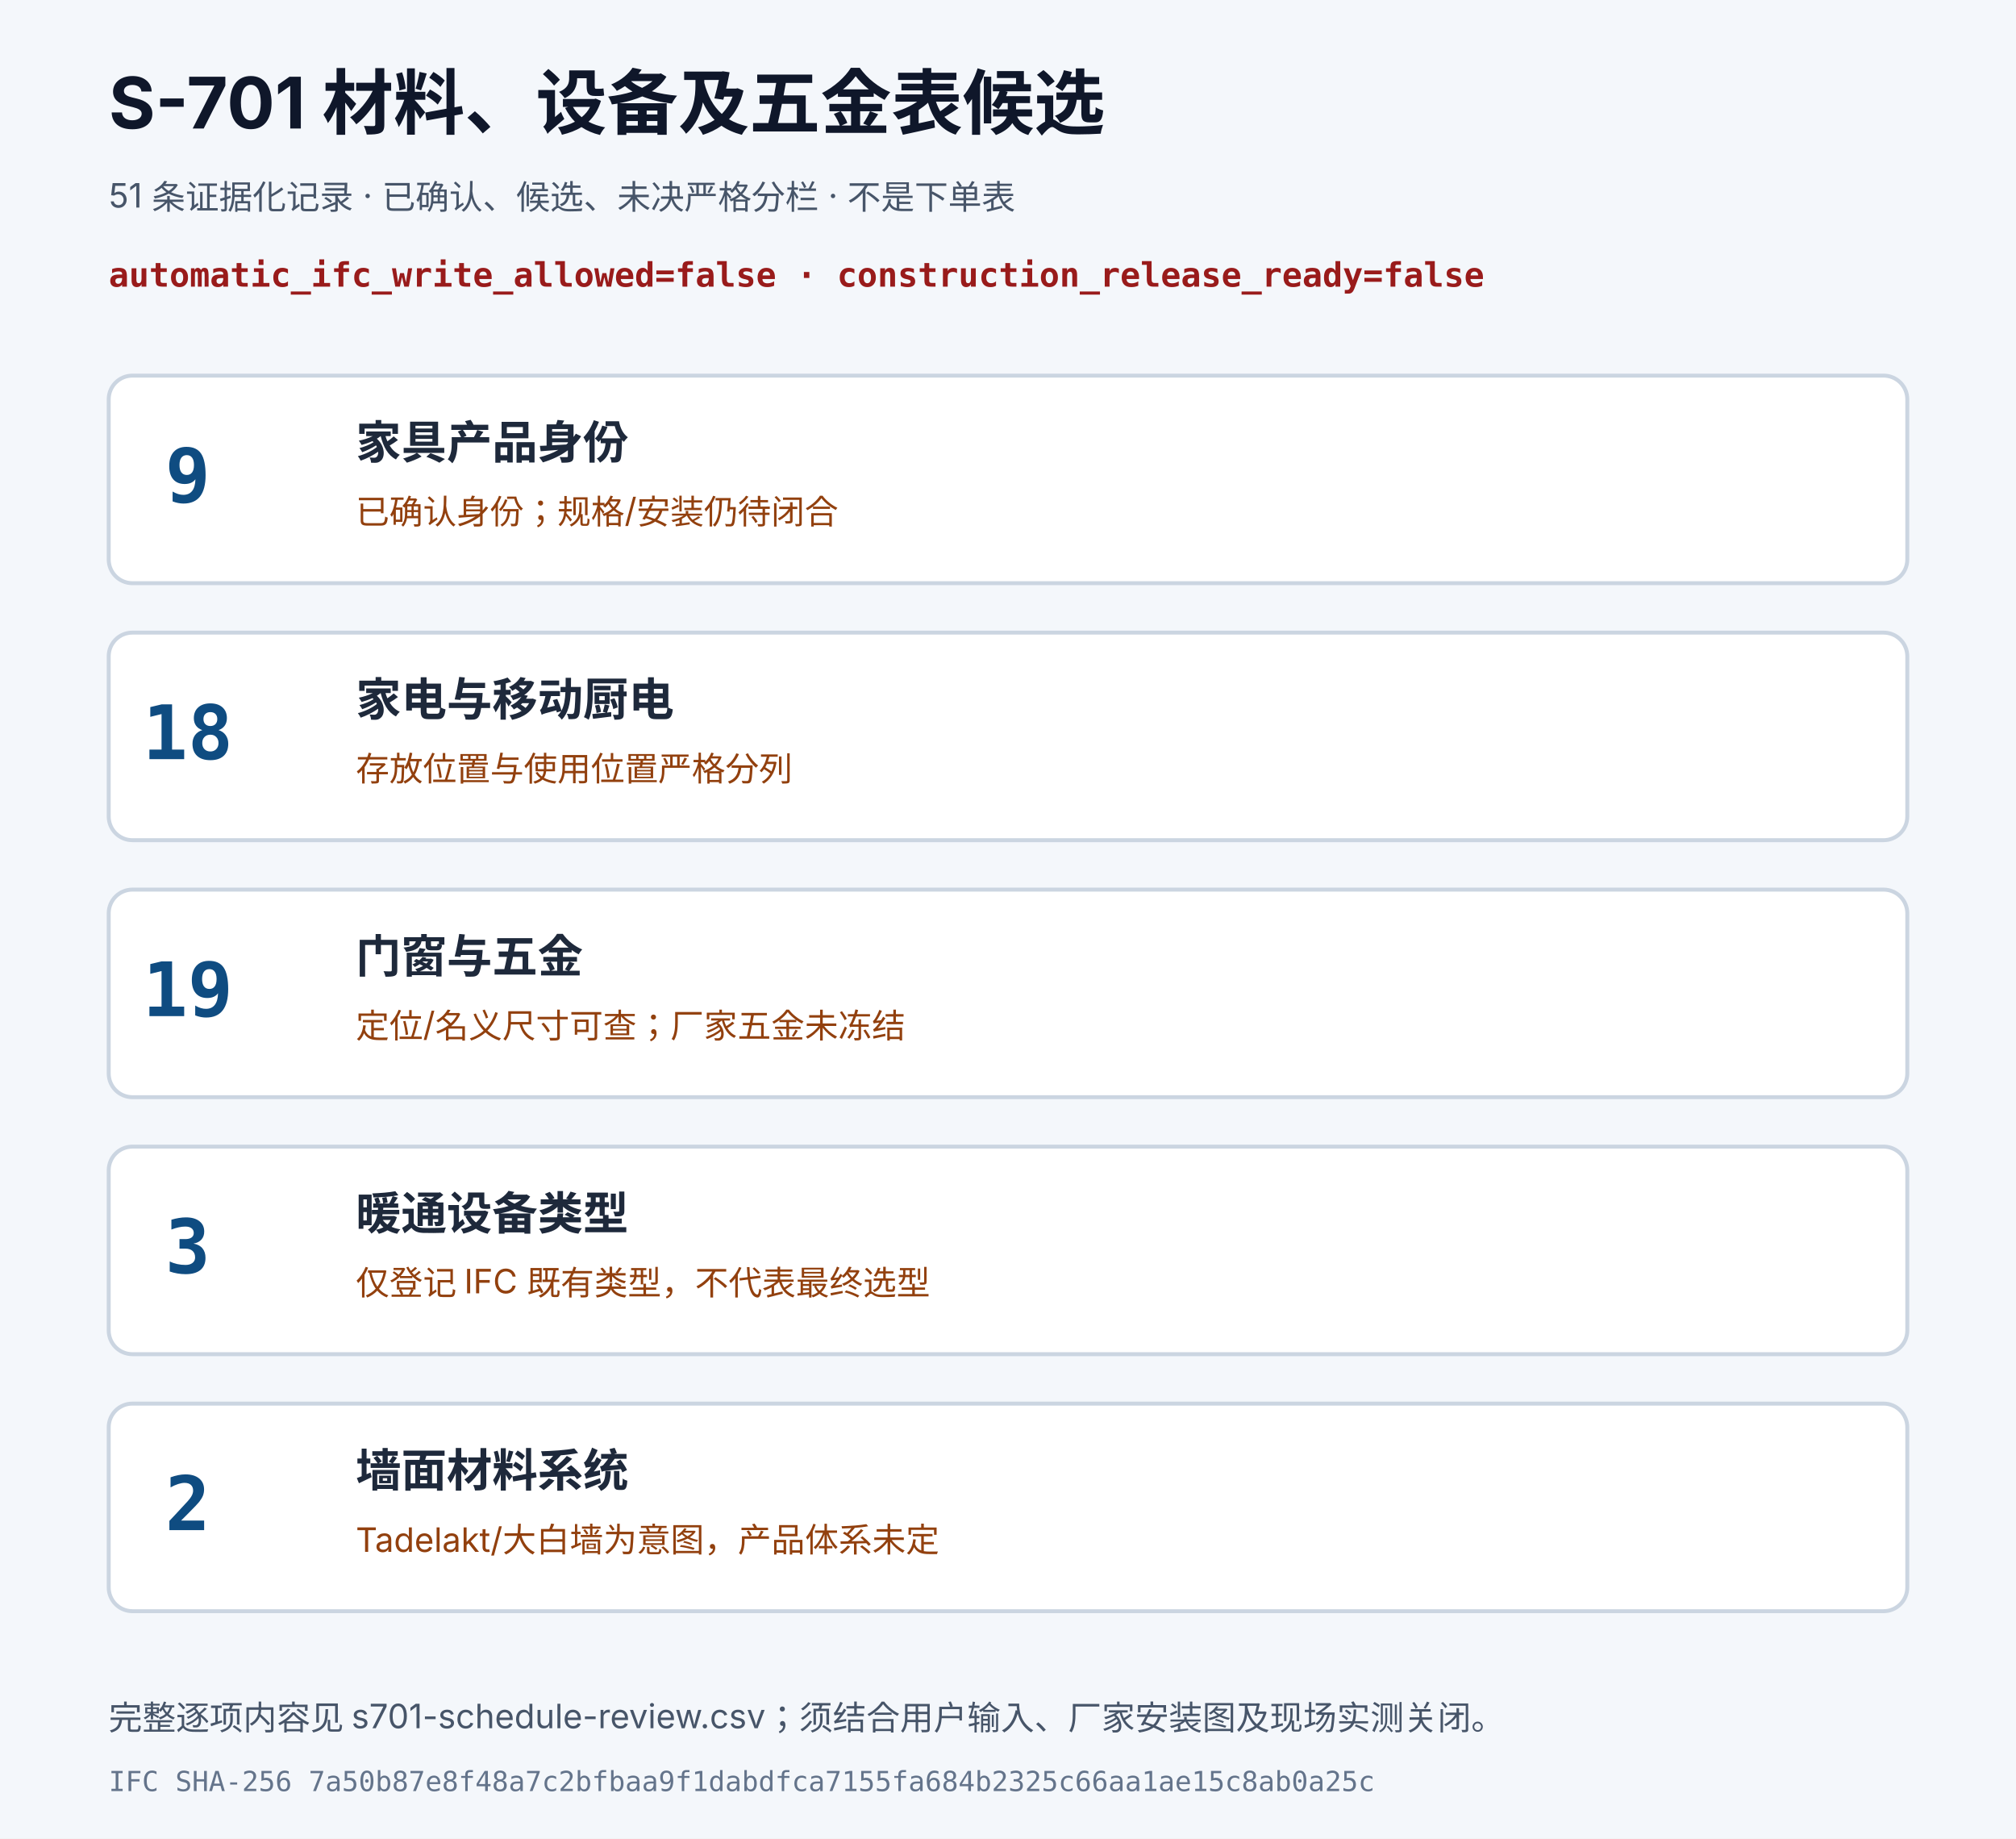
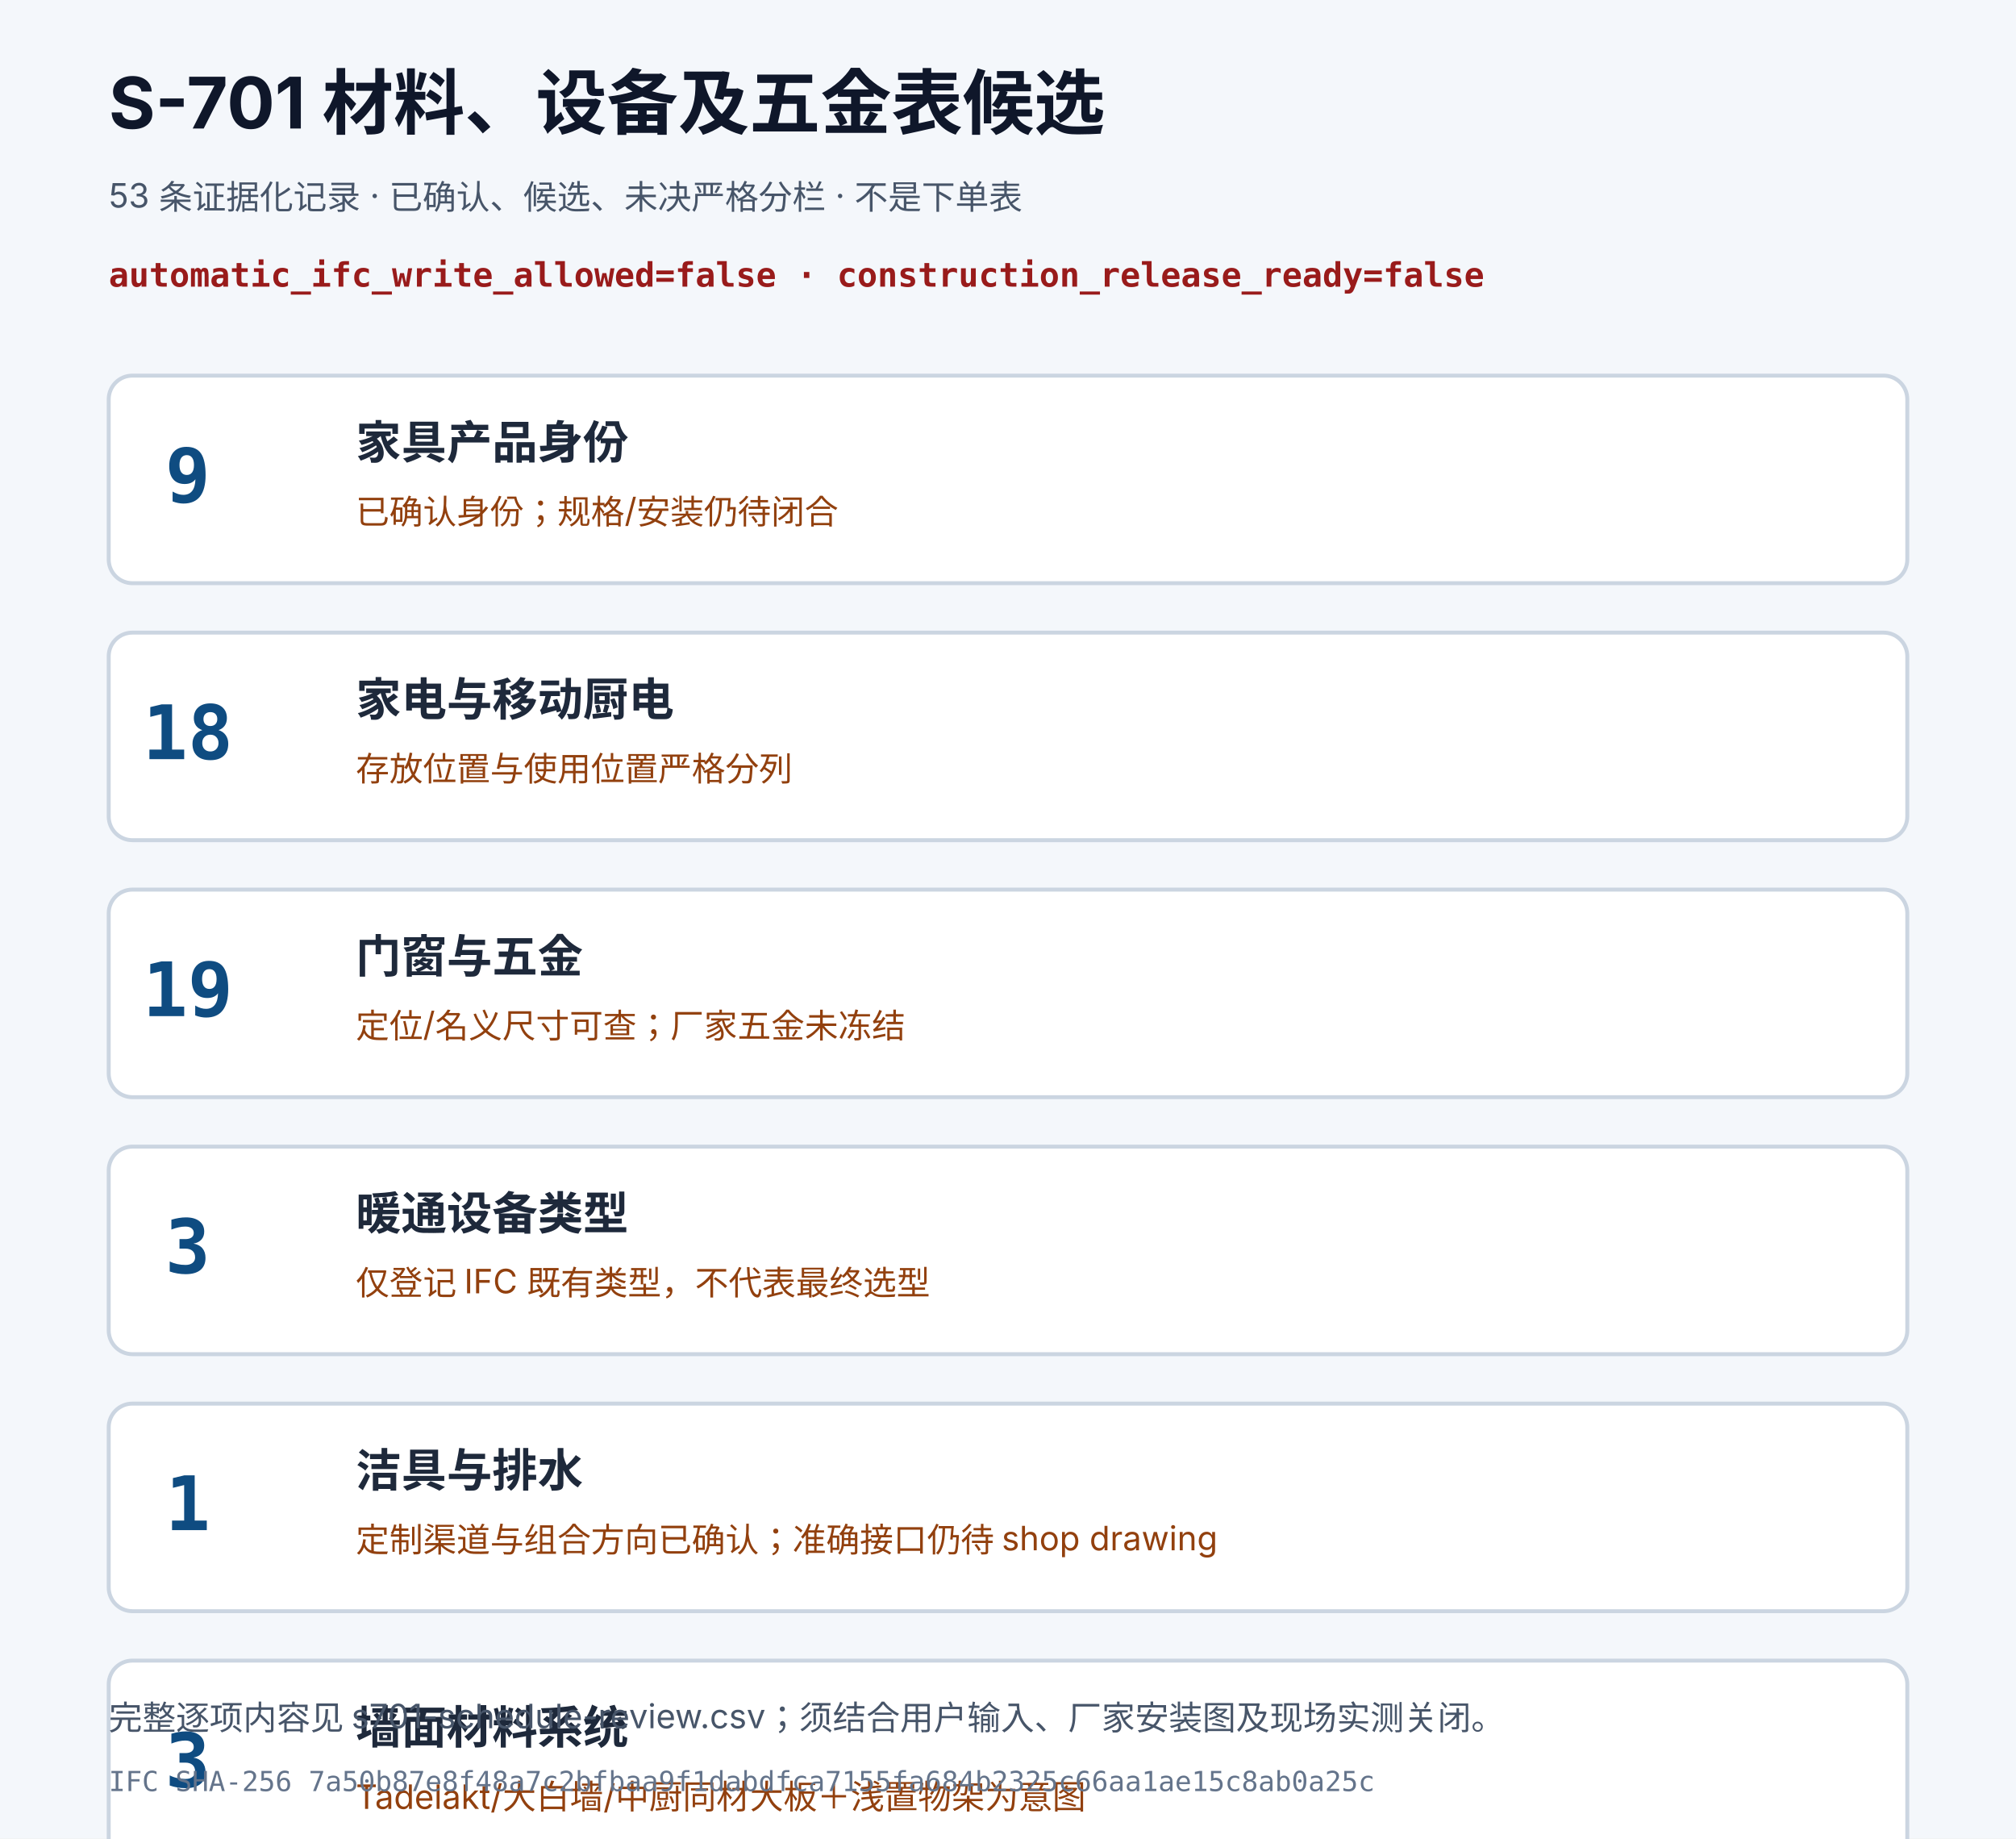
<svg xmlns="http://www.w3.org/2000/svg" width="1020" height="930" viewBox="0 0 1020 930">
  <style>
.bg{fill:#f4f7fb}.card{fill:#fff;stroke:#cbd5e1;stroke-width:2}.title{font:700 36px -apple-system,"PingFang SC",sans-serif;fill:#0f172a}
.meta{font:17px -apple-system,"PingFang SC",sans-serif;fill:#475569}.count{font:700 38px ui-monospace,monospace;fill:#0f4c81;text-anchor:middle}
.section{font:700 23px -apple-system,"PingFang SC",sans-serif;fill:#1e293b}.note{font:17px -apple-system,"PingFang SC",sans-serif;fill:#92400e}
.gate{font:700 17px ui-monospace,monospace;fill:#991b1b}.footer{font:14px ui-monospace,monospace;fill:#64748b}
</style>
  <rect class="bg" width="1020" height="930" />
  <text class="title" x="55" y="65">S-701 材料、设备及五金表候选</text>
-   <text class="meta" x="55" y="105">51 条证据化记录 · 已确认、候选、未决严格分栏 · 不是下单表</text>
+   <text class="meta" x="55" y="105">53 条证据化记录 · 已确认、候选、未决严格分栏 · 不是下单表</text>
  <text class="gate" x="55" y="145">automatic_ifc_write_allowed=false · construction_release_ready=false</text>
  <rect class="card" x="55" y="190" width="910" height="105" rx="12" />
  <text class="count" x="95" y="254">9</text>
  <text class="section" x="180" y="232">家具产品身份</text>
  <text class="note" x="180" y="265">已确认身份；规格/安装仍待闭合</text>
  <rect class="card" x="55" y="320" width="910" height="105" rx="12" />
  <text class="count" x="95" y="384">18</text>
  <text class="section" x="180" y="362">家电与移动厨电</text>
  <text class="note" x="180" y="395">存放位置与使用位置严格分列</text>
  <rect class="card" x="55" y="450" width="910" height="105" rx="12" />
  <text class="count" x="95" y="514">19</text>
  <text class="section" x="180" y="492">门窗与五金</text>
  <text class="note" x="180" y="525">定位/名义尺寸可查；厂家五金未冻结</text>
  <rect class="card" x="55" y="580" width="910" height="105" rx="12" />
  <text class="count" x="95" y="644">3</text>
  <text class="section" x="180" y="622">暖通设备类型</text>
  <text class="note" x="180" y="655">仅登记 IFC 既有类型，不代表最终选型</text>
  <rect class="card" x="55" y="710" width="910" height="105" rx="12" />
-   <text class="count" x="95" y="774">2</text>
-   <text class="section" x="180" y="752">墙面材料系统</text>
-   <text class="note" x="180" y="785">Tadelakt/大白墙为意图，产品体系未定</text>
+   <text class="count" x="95" y="774">1</text>
+   <text class="section" x="180" y="752">洁具与排水</text>
+   <text class="note" x="180" y="785">定制渠道与组合方向已确认；准确接口仍待 shop drawing</text>
+   <rect class="card" x="55" y="840" width="910" height="105" rx="12" />
+   <text class="count" x="95" y="904">3</text>
+   <text class="section" x="180" y="882">墙面材料系统</text>
+   <text class="note" x="180" y="915">Tadelakt/大白墙/中厨同材大板＋浅置物架为意图</text>
  <text class="meta" x="55" y="875">完整逐项内容见 s701-schedule-review.csv；须结合用户输入、厂家安装图及现场实测关闭。</text>
  <text class="footer" x="55" y="906">IFC SHA-256 7a50b87e8f48a7c2bfbaa9f1dabdfca7155fa684b2325c66aa1ae15c8ab0a25c</text>
</svg>
